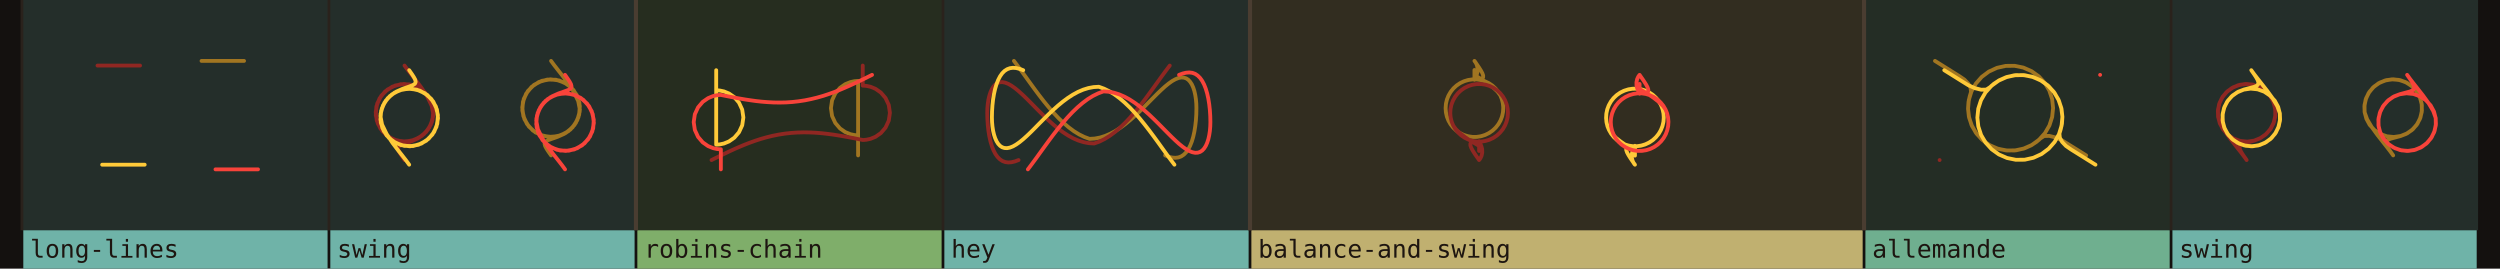
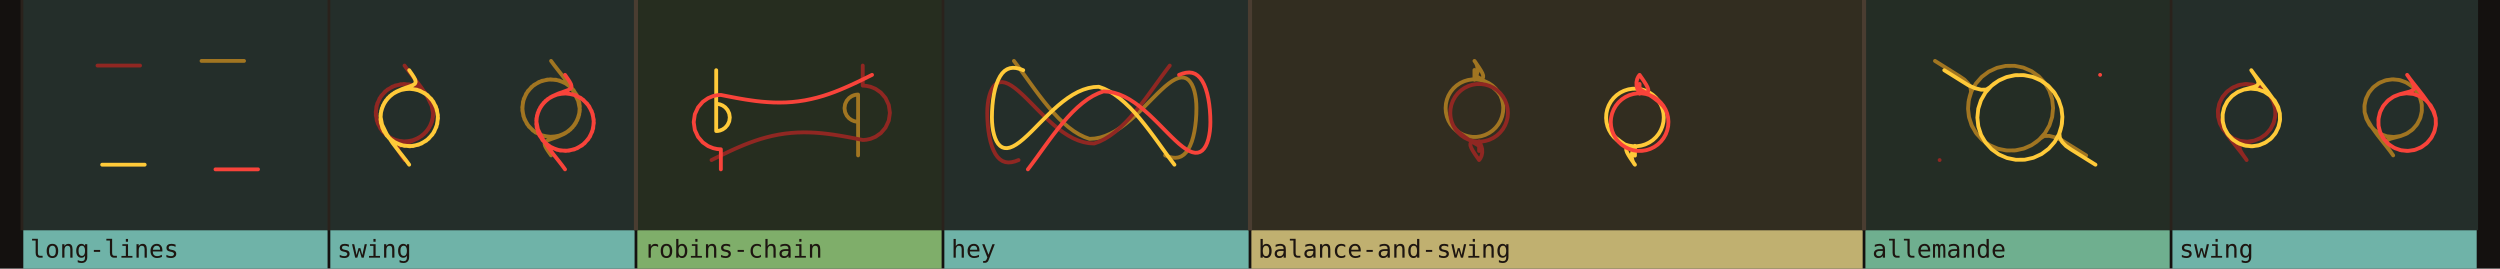
<svg xmlns="http://www.w3.org/2000/svg" viewBox="0 0 912 98" width="912" height="98" role="img">
  <rect width="912" height="98" fill="#14110f" />
  <svg x="8" y="0" width="112" height="84" viewBox="0 0 112 84">
    <rect width="112" height="84" fill="#6fb3a8" fill-opacity="0.18" />
    <path d="M81.03 22.22L80.99 22.22L80.88 22.22L80.7 22.22L80.44 22.22L80.12 22.22L79.72 22.22L79.27 22.22L78.76 22.22L78.2 22.22L77.58 22.22L76.93 22.22L76.24 22.22L75.53 22.22L74.79 22.22L74.04 22.22L73.28 22.22L72.52 22.22L71.76 22.22L71.02 22.22L70.31 22.22L69.62 22.22L68.97 22.22L68.36 22.22L67.79 22.22L67.28 22.22L66.83 22.22L66.44 22.22L66.11 22.22L65.85 22.22L65.67 22.22L65.56 22.22L65.52 22.22L65.56 22.22L65.67 22.22L65.85 22.22L66.11 22.22L66.44 22.22L66.83 22.22L67.28 22.22L67.79 22.22L68.36 22.22L68.97 22.22L69.62 22.22L70.31 22.22L71.02 22.22L71.76 22.22L72.52 22.22L73.28 22.22L74.04 22.22L74.79 22.22L75.53 22.22L76.24 22.22L76.93 22.22L77.58 22.22L78.2 22.22L78.76 22.22L79.27 22.22L79.72 22.22L80.12 22.22L80.44 22.22L80.7 22.22L80.88 22.22L80.99 22.22L81.03 22.22" fill="none" stroke="#a17521" stroke-width="1.4" stroke-linecap="round" stroke-linejoin="round" />
    <path d="M27.57 23.92L27.61 23.92L27.72 23.92L27.91 23.92L28.16 23.92L28.49 23.92L28.88 23.92L29.33 23.92L29.85 23.92L30.41 23.92L31.02 23.92L31.67 23.92L32.36 23.92L33.08 23.92L33.82 23.92L34.57 23.92L35.33 23.92L36.09 23.92L36.84 23.92L37.58 23.92L38.3 23.92L38.99 23.92L39.64 23.92L40.25 23.92L40.81 23.92L41.33 23.92L41.78 23.92L42.17 23.92L42.5 23.92L42.75 23.92L42.94 23.92L43.05 23.92L43.09 23.92L43.05 23.92L42.94 23.92L42.75 23.92L42.5 23.92L42.17 23.92L41.78 23.92L41.33 23.92L40.81 23.92L40.25 23.92L39.64 23.92L38.99 23.92L38.3 23.92L37.58 23.92L36.84 23.92L36.09 23.92L35.33 23.92L34.57 23.92L33.82 23.92L33.08 23.92L32.36 23.92L31.67 23.92L31.02 23.92L30.41 23.92L29.85 23.92L29.33 23.92L28.88 23.92L28.49 23.92L28.16 23.92L27.91 23.92L27.72 23.92L27.61 23.92L27.57 23.92" fill="none" stroke="#902722" stroke-width="1.4" stroke-linecap="round" stroke-linejoin="round" />
    <path d="M29.27 60.08L29.31 60.08L29.42 60.08L29.61 60.08L29.86 60.08L30.19 60.08L30.58 60.08L31.03 60.08L31.54 60.08L32.11 60.08L32.72 60.08L33.37 60.08L34.06 60.08L34.78 60.08L35.51 60.08L36.27 60.08L37.03 60.08L37.79 60.08L38.54 60.08L39.28 60.08L40 60.08L40.68 60.08L41.34 60.08L41.95 60.08L42.51 60.08L43.02 60.08L43.48 60.08L43.87 60.08L44.19 60.08L44.45 60.08L44.63 60.08L44.75 60.08L44.78 60.08L44.75 60.08L44.63 60.08L44.45 60.08L44.19 60.08L43.87 60.08L43.48 60.08L43.02 60.08L42.51 60.08L41.95 60.08L41.34 60.08L40.68 60.08L40 60.08L39.28 60.08L38.54 60.08L37.79 60.08L37.03 60.08L36.27 60.08L35.51 60.08L34.78 60.08L34.06 60.08L33.37 60.08L32.72 60.08L32.11 60.08L31.54 60.08L31.03 60.08L30.58 60.08L30.19 60.08L29.86 60.08L29.61 60.08L29.42 60.08L29.31 60.08L29.27 60.08" fill="none" stroke="#ffca39" stroke-width="1.4" stroke-linecap="round" stroke-linejoin="round" />
    <path d="M86.12 61.78L86.09 61.78L85.97 61.78L85.79 61.78L85.53 61.78L85.21 61.78L84.82 61.78L84.36 61.78L83.85 61.78L83.29 61.78L82.68 61.78L82.02 61.78L81.33 61.78L80.62 61.78L79.88 61.78L79.13 61.78L78.37 61.78L77.61 61.78L76.85 61.78L76.12 61.78L75.4 61.78L74.71 61.78L74.06 61.78L73.45 61.78L72.88 61.78L72.37 61.78L71.92 61.78L71.53 61.78L71.2 61.78L70.94 61.78L70.76 61.78L70.65 61.78L70.61 61.78L70.65 61.78L70.76 61.78L70.94 61.78L71.2 61.78L71.53 61.78L71.92 61.78L72.37 61.78L72.88 61.78L73.45 61.78L74.06 61.78L74.71 61.78L75.4 61.78L76.12 61.78L76.85 61.78L77.61 61.78L78.37 61.78L79.13 61.78L79.88 61.78L80.62 61.78L81.33 61.78L82.02 61.78L82.68 61.78L83.29 61.78L83.85 61.78L84.36 61.78L84.82 61.78L85.21 61.78L85.53 61.78L85.79 61.78L85.97 61.78L86.09 61.78L86.12 61.78" fill="none" stroke="#f8433a" stroke-width="1.4" stroke-linecap="round" stroke-linejoin="round" />
  </svg>
  <path d="M8 0L8 84" stroke="#2a221c" stroke-width="1" fill="none" />
  <svg x="8" y="84" width="112" height="14" viewBox="0 0 112 14">
    <rect x="0.5" width="111" height="14" fill="#6fb3a8" />
    <text x="3" y="10" fill="#1d1510" font-size="9" font-family="ui-monospace, Menlo, monospace">long-lines</text>
  </svg>
  <svg x="120" y="0" width="112" height="84" viewBox="0 0 112 84">
    <rect width="112" height="84" fill="#6fb3a8" fill-opacity="0.18" />
    <path d="M81.03 22.22L81.3 22.59L82.06 23.63L83.31 25.24L85.03 27.42L87.11 30.16L89.24 33.39L90.93 36.88L91.54 40.03L91 42.81L89.58 45.59L87.34 47.87L84.53 49.37L81.4 49.97L78.23 49.59L75.32 48.29L72.93 46.17L71.29 43.43L70.55 40.33L70.77 37.15L71.93 34.18L73.93 31.69L76.58 29.92L79.65 29.03L82.84 29.09L85.86 30.11L88.44 31.98L90.34 34.55L91.38 37.56L91.47 40.75L90.6 43.82L88.85 46.49L86.38 48.51L83.42 49.7L80.24 49.94L77.14 49.23L74.39 47.61L72.25 45.24L70.92 42.34L70.52 39.18L71.08 36.04L72.56 33.21L74.82 30.96L77.65 29.49L80.8 28.94L83.96 29.35L86.85 30.69L89.21 32.84L90.82 35.6L91.52 38.71L91.27 41.89L90.07 44.84L88.11 47.24L85.81 48.83L83.4 49.91L81.29 50.65L79.76 51.21L78.9 51.78L78.65 52.46L78.87 53.3L79.37 54.24L79.97 55.17L80.52 55.96L80.9 56.5L81.03 56.69" fill="none" stroke="#a17521" stroke-width="1.4" stroke-linecap="round" stroke-linejoin="round" />
    <path d="M27.57 23.92L27.84 24.29L28.6 25.32L29.85 26.94L31.58 29.12L33.65 31.86L35.79 35.09L37.47 38.58L38.08 41.73L37.55 44.5L36.12 47.29L33.89 49.57L31.07 51.07L27.94 51.66L24.77 51.29L21.86 49.98L19.48 47.87L17.84 45.13L17.09 42.03L17.31 38.84L18.47 35.87L20.47 33.39L23.13 31.62L26.19 30.72L29.38 30.79L32.4 31.81L34.98 33.68L36.88 36.25L37.92 39.26L38.01 42.45L37.14 45.52L35.4 48.19L32.93 50.21L29.97 51.4L26.79 51.64L23.68 50.92L20.93 49.31L18.79 46.94L17.46 44.04L17.06 40.88L17.62 37.74L19.11 34.91L21.37 32.66L24.2 31.19L27.34 30.63L30.5 31.05L33.4 32.39L35.75 34.54L37.36 37.29L38.07 40.4L37.81 43.58L36.61 46.54L34.65 48.93L32.35 50.53L29.94 51.61L27.83 52.34L26.3 52.91L25.44 53.47L25.19 54.16L25.41 55L25.91 55.94L26.52 56.87L27.07 57.66L27.44 58.19L27.57 58.39" fill="none" stroke="#902722" stroke-width="1.4" stroke-linecap="round" stroke-linejoin="round" />
    <path d="M29.27 60.08L29.01 59.71L28.25 58.68L26.99 57.06L25.27 54.88L23.19 52.14L21.06 48.91L19.37 45.42L18.77 42.27L19.3 39.5L20.73 36.71L22.96 34.43L25.77 32.93L28.91 32.34L32.07 32.71L34.99 34.02L37.37 36.13L39.01 38.87L39.75 41.97L39.53 45.16L38.37 48.13L36.37 50.61L33.72 52.38L30.66 53.28L27.47 53.21L24.44 52.19L21.86 50.32L19.97 47.75L18.92 44.74L18.83 41.55L19.7 38.48L21.45 35.81L23.92 33.79L26.88 32.6L30.06 32.36L33.17 33.08L35.92 34.69L38.06 37.06L39.39 39.96L39.79 43.12L39.22 46.26L37.74 49.09L35.48 51.34L32.65 52.81L29.51 53.37L26.34 52.95L23.45 51.61L21.09 49.46L19.49 46.71L18.78 43.6L19.04 40.42L20.24 37.46L22.19 35.07L24.5 33.47L26.9 32.39L29.02 31.66L30.55 31.09L31.4 30.53L31.65 29.84L31.43 29L30.93 28.06L30.33 27.13L29.78 26.34L29.41 25.81L29.27 25.61" fill="none" stroke="#ffca39" stroke-width="1.4" stroke-linecap="round" stroke-linejoin="round" />
    <path d="M86.12 61.78L85.86 61.41L85.1 60.37L83.85 58.76L82.12 56.58L80.04 53.84L77.91 50.61L76.22 47.12L75.62 43.97L76.15 41.19L77.58 38.41L79.81 36.13L82.62 34.63L85.76 34.03L88.93 34.41L91.84 35.71L94.22 37.83L95.86 40.57L96.61 43.67L96.39 46.85L95.22 49.82L93.22 52.31L90.57 54.08L87.51 54.97L84.32 54.91L81.3 53.89L78.72 52.02L76.82 49.45L75.77 46.44L75.68 43.25L76.55 40.18L78.3 37.51L80.77 35.49L83.73 34.3L86.91 34.06L90.02 34.77L92.77 36.39L94.91 38.76L96.24 41.66L96.64 44.82L96.07 47.96L94.59 50.79L92.33 53.04L89.5 54.51L86.36 55.06L83.2 54.65L80.3 53.31L77.94 51.16L76.34 48.4L75.63 45.29L75.89 42.11L77.09 39.16L79.04 36.76L81.35 35.17L83.76 34.09L85.87 33.35L87.4 32.79L88.25 32.22L88.5 31.54L88.29 30.7L87.79 29.76L87.18 28.83L86.63 28.04L86.26 27.5L86.12 27.31" fill="none" stroke="#f8433a" stroke-width="1.4" stroke-linecap="round" stroke-linejoin="round" />
  </svg>
  <path d="M120 0L120 84" stroke="#2a221c" stroke-width="1" fill="none" />
  <svg x="120" y="84" width="112" height="14" viewBox="0 0 112 14">
    <rect x="0.5" width="111" height="14" fill="#6fb3a8" />
    <text x="3" y="10" fill="#1d1510" font-size="9" font-family="ui-monospace, Menlo, monospace">swing</text>
  </svg>
  <svg x="232" y="0" width="112" height="84" viewBox="0 0 112 84">
    <rect width="112" height="84" fill="#7fae6a" fill-opacity="0.18" />
-     <path d="M81.03 56.69L81.03 56.63L81.03 56.45L81.03 56.16L81.03 55.76L81.03 55.26L81.03 54.68L81.03 54.01L81.03 53.26L81.03 52.45L81.03 51.57L81.03 50.64L81.03 49.65L81.03 48.63L81.03 47.57L81.03 46.48L81.03 45.37L81.03 44.25L81.03 43.12L81.03 41.99L81.03 40.86L81.03 39.76L81.03 38.67L81.03 37.61L81.03 36.58L81.03 35.6L81.03 34.66L81.03 33.79L81.03 32.97L81.03 32.22L81.03 31.55L81.03 30.97L81.03 30.47L81.03 30.08L81.03 29.79L81.03 29.61L81.03 29.54L80.68 29.55L79.7 29.63L78.2 29.96L76.36 30.71L74.43 32.06L72.72 34.05L71.54 36.59L71.12 39.45L71.54 42.32L72.72 44.86L74.43 46.85L76.36 48.19L78.2 48.95L79.7 49.27L80.68 49.36L81.03 49.36L81.03 49.51L81.03 49.91L81.03 50.51L81.03 51.26L81.03 52.12L81.03 53.03L81.03 53.93L81.03 54.79L81.03 55.55L81.03 56.15L81.03 56.55L81.03 56.69" fill="none" stroke="#a17521" stroke-width="1.4" stroke-linecap="round" stroke-linejoin="round" />
+     <path d="M81.03 56.69L81.03 56.63L81.03 56.44L81.03 56.14L81.03 55.74L81.03 55.23L81.03 54.64L81.03 53.97L81.03 53.22L81.03 52.41L81.03 51.54L81.03 50.63L81.03 49.67L81.03 48.68L81.03 47.66L81.03 46.63L81.03 45.59L81.03 44.56L81.03 43.53L81.03 42.51L81.03 41.52L81.03 40.56L81.03 39.65L81.03 38.78L81.03 37.97L81.03 37.22L81.03 36.55L81.03 35.96L81.03 35.45L81.03 35.05L81.03 34.75L81.03 34.56L81.03 34.5L81.03 34.5L81.03 34.5L81.03 34.5L81.03 34.5L80.86 34.5L80.36 34.54L79.61 34.71L78.7 35.08L77.73 35.76L76.88 36.75L76.29 38.02L76.08 39.45L76.29 40.89L76.88 42.16L77.73 43.15L78.7 43.82L79.61 44.2L80.36 44.36L80.86 44.41L81.03 44.41L81.03 44.65L81.03 45.32L81.03 46.33L81.03 47.59L81.03 49.03L81.03 50.55L81.03 52.07L81.03 53.51L81.03 54.77L81.03 55.78L81.03 56.45L81.03 56.69" fill="none" stroke="#a17521" stroke-width="1.4" stroke-linecap="round" stroke-linejoin="round" />
    <path d="M27.57 58.39L27.69 58.33L28.04 58.15L28.61 57.87L29.38 57.49L30.34 57.02L31.48 56.47L32.78 55.84L34.23 55.15L35.82 54.42L37.53 53.67L39.36 52.9L41.3 52.14L43.32 51.41L45.42 50.72L47.59 50.1L49.81 49.55L52.07 49.1L54.36 48.74L56.66 48.49L58.96 48.34L61.25 48.28L63.5 48.32L65.71 48.43L67.85 48.61L69.92 48.84L71.88 49.1L73.74 49.39L75.46 49.68L77.04 49.96L78.46 50.23L79.7 50.46L80.75 50.67L81.59 50.84L82.21 50.96L82.6 51.04L82.73 51.06L83.08 51.06L84.06 50.97L85.56 50.65L87.4 49.89L89.33 48.55L91.04 46.56L92.22 44.01L92.64 41.15L92.22 38.29L91.04 35.75L89.33 33.76L87.4 32.41L85.56 31.65L84.06 31.33L83.08 31.25L82.73 31.24L82.73 31.1L82.73 30.7L82.73 30.1L82.73 29.34L82.73 28.49L82.73 27.58L82.73 26.67L82.73 25.81L82.73 25.06L82.73 24.46L82.73 24.06L82.73 23.92" fill="none" stroke="#902722" stroke-width="1.4" stroke-linecap="round" stroke-linejoin="round" />
-     <path d="M29.27 25.61L29.27 25.67L29.27 25.85L29.27 26.15L29.27 26.54L29.27 27.04L29.27 27.62L29.27 28.29L29.27 29.04L29.27 29.85L29.27 30.73L29.27 31.67L29.27 32.65L29.27 33.68L29.27 34.74L29.27 35.82L29.27 36.93L29.27 38.06L29.27 39.19L29.27 40.32L29.27 41.44L29.27 42.55L29.27 43.64L29.27 44.7L29.27 45.72L29.27 46.7L29.27 47.64L29.27 48.52L29.27 49.33L29.27 50.08L29.27 50.75L29.27 51.33L29.27 51.83L29.27 52.22L29.27 52.52L29.27 52.7L29.27 52.76L29.62 52.75L30.61 52.67L32.1 52.35L33.94 51.59L35.87 50.24L37.58 48.25L38.76 45.71L39.18 42.85L38.76 39.99L37.58 37.44L35.87 35.45L33.94 34.11L32.1 33.35L30.61 33.03L29.62 32.94L29.27 32.94L29.27 32.79L29.27 32.4L29.27 31.79L29.27 31.04L29.27 30.18L29.27 29.28L29.27 28.37L29.27 27.51L29.27 26.76L29.27 26.16L29.27 25.76L29.27 25.61" fill="none" stroke="#ffca39" stroke-width="1.4" stroke-linecap="round" stroke-linejoin="round" />
+     <path d="M29.27 25.61L29.27 25.68L29.27 25.86L29.27 26.16L29.27 26.57L29.27 27.07L29.27 27.66L29.27 28.33L29.27 29.08L29.27 29.89L29.27 30.76L29.27 31.68L29.27 32.63L29.27 33.62L29.27 34.64L29.27 35.67L29.27 36.71L29.27 37.75L29.27 38.78L29.27 39.79L29.27 40.78L29.27 41.74L29.27 42.66L29.27 43.53L29.27 44.34L29.27 45.08L29.27 45.76L29.27 46.35L29.27 46.85L29.27 47.26L29.27 47.55L29.27 47.74L29.27 47.8L29.27 47.8L29.27 47.8L29.27 47.8L29.27 47.8L29.45 47.8L29.94 47.76L30.69 47.6L31.61 47.22L32.57 46.55L33.42 45.55L34.02 44.28L34.23 42.85L34.02 41.42L33.42 40.15L32.57 39.15L31.61 38.48L30.69 38.1L29.94 37.94L29.45 37.9L29.27 37.89L29.27 37.65L29.27 36.98L29.27 35.97L29.27 34.71L29.27 33.27L29.27 31.75L29.27 30.23L29.27 28.8L29.27 27.53L29.27 26.52L29.27 25.85L29.27 25.61" fill="none" stroke="#ffca39" stroke-width="1.4" stroke-linecap="round" stroke-linejoin="round" />
    <path d="M86.12 27.31L86 27.37L85.65 27.54L85.09 27.82L84.32 28.2L83.36 28.68L82.22 29.23L80.92 29.86L79.47 30.54L77.88 31.27L76.16 32.03L74.33 32.8L72.4 33.56L70.38 34.29L68.28 34.98L66.11 35.6L63.89 36.14L61.63 36.6L59.34 36.95L57.04 37.21L54.74 37.36L52.45 37.41L50.2 37.38L47.99 37.26L45.85 37.09L43.78 36.86L41.81 36.59L39.96 36.31L38.24 36.02L36.66 35.74L35.24 35.47L34 35.23L32.95 35.03L32.1 34.86L31.48 34.74L31.1 34.66L30.97 34.64L30.62 34.64L29.63 34.73L28.14 35.05L26.3 35.81L24.37 37.15L22.66 39.14L21.48 41.68L21.06 44.55L21.48 47.41L22.66 49.95L24.37 51.94L26.3 53.29L28.14 54.04L29.63 54.37L30.62 54.45L30.97 54.46L30.97 54.6L30.97 55L30.97 55.6L30.97 56.36L30.97 57.21L30.97 58.12L30.97 59.03L30.97 59.88L30.97 60.64L30.97 61.24L30.97 61.64L30.97 61.78" fill="none" stroke="#f8433a" stroke-width="1.4" stroke-linecap="round" stroke-linejoin="round" />
  </svg>
  <path d="M232 0L232 84" stroke="#2a221c" stroke-width="1" fill="none" />
  <svg x="232" y="84" width="112" height="14" viewBox="0 0 112 14">
    <rect x="0.5" width="111" height="14" fill="#7fae6a" />
    <text x="3" y="10" fill="#1d1510" font-size="9" font-family="ui-monospace, Menlo, monospace">robins-chain</text>
  </svg>
  <svg x="344" y="0" width="112" height="84" viewBox="0 0 112 84">
    <rect width="112" height="84" fill="#6fb3a8" fill-opacity="0.18" />
    <path d="M81.03 56.69L82.35 57.18L83.6 57.48L84.78 57.57L85.88 57.43L86.91 57.05L87.85 56.42L88.71 55.56L89.49 54.46L90.17 53.14L90.78 51.61L91.29 49.89L91.71 48.01L92.03 45.99L92.27 43.87L92.41 41.68L92.45 39.45L92.41 37.81L92.27 36.2L92.03 34.66L91.71 33.23L91.29 31.93L90.78 30.79L90.17 29.85L89.49 29.1L88.71 28.59L87.85 28.31L86.91 28.26L85.88 28.47L84.78 28.91L83.6 29.57L82.35 30.46L81.03 31.53L79.65 32.78L78.2 34.17L76.69 35.68L75.12 37.27L73.5 38.9L71.84 40.55L70.13 42.18L68.38 43.74L66.59 45.21L64.78 46.56L62.93 47.76L61.06 48.77L59.18 49.58L57.28 50.18L55.37 50.54L53.45 50.66L51.54 49.95L49.63 49.01L47.73 47.84L45.85 46.44L43.98 44.84L42.13 43.07L40.32 41.14L38.53 39.08L36.78 36.94L35.07 34.73L33.4 32.5L31.79 30.28L30.22 28.11L28.71 26.02L27.26 24.05L25.88 22.22" fill="none" stroke="#a17521" stroke-width="1.4" stroke-linecap="round" stroke-linejoin="round" />
    <path d="M82.73 23.92L81.34 25.75L79.89 27.72L78.38 29.81L76.82 31.98L75.2 34.2L73.54 36.43L71.83 38.63L70.08 40.78L68.29 42.84L66.47 44.77L64.63 46.54L62.76 48.14L60.87 49.53L58.97 50.71L57.07 51.65L55.15 52.35L53.24 52.23L51.33 51.87L49.43 51.28L47.54 50.47L45.68 49.45L43.83 48.26L42.01 46.91L40.23 45.44L38.48 43.87L36.77 42.25L35.1 40.6L33.48 38.97L31.92 37.38L30.41 35.87L28.96 34.48L27.57 33.23L26.25 32.15L25 31.27L23.83 30.6L22.72 30.16L21.7 29.96L20.76 30L19.9 30.28L19.12 30.8L18.43 31.54L17.83 32.49L17.32 33.63L16.9 34.93L16.57 36.36L16.34 37.9L16.2 39.51L16.15 41.15L16.2 43.38L16.34 45.57L16.57 47.69L16.9 49.7L17.32 51.59L17.83 53.3L18.43 54.84L19.12 56.16L19.9 57.26L20.76 58.12L21.7 58.74L22.72 59.12L23.83 59.27L25 59.18L26.25 58.88L27.57 58.39" fill="none" stroke="#902722" stroke-width="1.4" stroke-linecap="round" stroke-linejoin="round" />
    <path d="M29.27 25.61L27.95 25.12L26.7 24.82L25.52 24.73L24.42 24.88L23.4 25.26L22.45 25.88L21.59 26.74L20.82 27.84L20.13 29.16L19.53 30.7L19.02 32.41L18.6 34.3L18.27 36.31L18.04 38.43L17.9 40.62L17.85 42.85L17.9 44.49L18.04 46.1L18.27 47.64L18.6 49.07L19.02 50.37L19.53 51.51L20.13 52.46L20.82 53.2L21.59 53.72L22.45 54L23.4 54.04L24.42 53.84L25.52 53.4L26.7 52.73L27.95 51.85L29.27 50.77L30.66 49.52L32.11 48.13L33.62 46.62L35.18 45.03L36.8 43.4L38.46 41.75L40.17 40.13L41.92 38.56L43.71 37.09L45.53 35.74L47.37 34.55L49.24 33.53L51.13 32.72L53.03 32.13L54.93 31.77L56.85 31.65L58.76 32.35L60.67 33.29L62.57 34.47L64.46 35.86L66.32 37.46L68.17 39.23L69.99 41.16L71.77 43.22L73.52 45.37L75.23 47.57L76.9 49.8L78.52 52.02L80.08 54.19L81.59 56.28L83.04 58.25L84.43 60.08" fill="none" stroke="#ffca39" stroke-width="1.4" stroke-linecap="round" stroke-linejoin="round" />
    <path d="M30.97 61.78L32.35 59.95L33.8 57.98L35.31 55.89L36.88 53.72L38.5 51.5L40.16 49.27L41.87 47.06L43.62 44.92L45.41 42.86L47.22 40.93L49.07 39.16L50.94 37.56L52.82 36.16L54.72 34.99L56.63 34.05L58.55 33.34L60.46 33.46L62.37 33.82L64.27 34.42L66.15 35.23L68.02 36.24L69.87 37.44L71.68 38.79L73.47 40.26L75.22 41.82L76.93 43.45L78.6 45.1L80.21 46.73L81.78 48.32L83.29 49.83L84.74 51.22L86.12 52.47L87.44 53.54L88.69 54.43L89.87 55.09L90.97 55.53L92 55.74L92.94 55.69L93.8 55.41L94.58 54.9L95.27 54.15L95.87 53.21L96.38 52.07L96.8 50.77L97.12 49.34L97.36 47.8L97.5 46.19L97.55 44.55L97.5 42.32L97.36 40.13L97.12 38.01L96.8 35.99L96.38 34.11L95.87 32.39L95.27 30.86L94.58 29.54L93.8 28.44L92.94 27.58L92 26.95L90.97 26.57L89.87 26.43L88.69 26.52L87.44 26.82L86.12 27.31" fill="none" stroke="#f8433a" stroke-width="1.4" stroke-linecap="round" stroke-linejoin="round" />
  </svg>
  <path d="M344 0L344 84" stroke="#2a221c" stroke-width="1" fill="none" />
  <svg x="344" y="84" width="112" height="14" viewBox="0 0 112 14">
    <rect x="0.5" width="111" height="14" fill="#6fb3a8" />
    <text x="3" y="10" fill="#1d1510" font-size="9" font-family="ui-monospace, Menlo, monospace">hey</text>
  </svg>
  <svg x="456" y="0" width="224" height="84" viewBox="0 0 224 84">
    <rect width="224" height="84" fill="#c0b070" fill-opacity="0.18" />
    <path d="M81.88 22.22L82.02 22.38L82.37 22.89L82.77 23.76L83.02 24.93L83 26.2L82.7 27.27L82.36 28.11L82.08 28.72L81.91 29.05L81.88 29.11L81.88 29.11L81.88 29.11L81.88 29.11L81.88 29.08L81.88 28.77L81.88 28.22L81.88 27.53L81.88 26.78L81.88 26.11L81.88 25.66L81.88 25.53L81.88 25.53L81.88 25.53L81.88 25.53L81.88 25.53L81.88 25.53L81.88 25.53L81.88 25.53L81.88 25.82L81.88 26.46L81.88 27.1L81.88 27.39L82.14 27.54L82.86 27.96L83.97 28.62L85.41 29.52L87.07 30.66L88.79 32L90.32 33.45L91.31 34.79L91.84 36.09L92.23 37.59L92.39 39.16L92.32 40.74L92.01 42.29L91.47 43.77L90.72 45.16L89.76 46.42L88.63 47.52L87.35 48.44L85.94 49.16L84.44 49.66L82.88 49.93L81.3 49.96L79.74 49.75L78.22 49.32L76.78 48.66L75.46 47.79L74.29 46.74L73.28 45.52L72.47 44.16L71.87 42.7L71.5 41.17L71.36 39.59L71.46 38.02L71.79 36.47L72.35 34.99L73.13 33.62L74.1 32.37L75.25 31.29L76.54 30.39L77.96 29.69L79.47 29.21L81.03 28.97L82.61 28.96L84.17 29.19L85.68 29.65L87.11 30.33L88.42 31.21L89.58 32.29L90.56 33.52L91.35 34.89L91.93 36.36L92.28 37.9L92.4 39.47L92.27 41.05L91.92 42.59L91.34 44.06L90.54 45.42L89.55 46.65L88.38 47.72L87.07 48.6L85.65 49.28L84.13 49.73L82.57 49.95L80.99 49.94L79.43 49.68L77.92 49.2L76.51 48.5L75.21 47.59L74.07 46.51L73.1 45.26L72.33 43.88L71.78 42.4L71.45 40.85L71.36 39.28L71.5 37.7L71.88 36.17L72.49 34.71L73.3 33.36L74.31 32.14L75.49 31.09L76.82 30.23L78.26 29.58L79.78 29.15L81.3 28.95L82.68 28.96L83.83 28.91L84.64 28.67L85.04 28.22L85.06 27.55L84.76 26.7L84.23 25.72L83.59 24.7L82.94 23.74L82.39 22.94L82.01 22.41L81.88 22.22" fill="none" stroke="#a17521" stroke-width="1.4" stroke-linecap="round" stroke-linejoin="round" />
    <path d="M83.57 58.39L83.72 58.22L84.07 57.72L84.47 56.85L84.72 55.67L84.69 54.4L84.4 53.34L84.06 52.49L83.77 51.89L83.6 51.55L83.57 51.49L83.57 51.49L83.57 51.49L83.57 51.49L83.57 51.52L83.57 51.83L83.57 52.39L83.57 53.07L83.57 53.83L83.57 54.49L83.57 54.95L83.57 55.07L83.57 55.07L83.57 55.07L83.57 55.07L83.57 55.07L83.57 55.07L83.57 55.07L83.57 55.07L83.57 54.78L83.57 54.14L83.57 53.51L83.57 53.22L83.31 53.07L82.59 52.65L81.48 51.98L80.04 51.08L78.38 49.95L76.66 48.61L75.13 47.16L74.14 45.81L73.61 44.52L73.22 43.02L73.06 41.45L73.13 39.87L73.44 38.32L73.98 36.83L74.74 35.45L75.69 34.19L76.82 33.09L78.11 32.17L79.51 31.45L81.01 30.95L82.57 30.68L84.15 30.65L85.71 30.85L87.23 31.29L88.67 31.95L89.99 32.81L91.17 33.87L92.17 35.09L92.98 36.44L93.58 37.91L93.95 39.44L94.09 41.01L93.99 42.59L93.66 44.13L93.1 45.61L92.33 46.99L91.35 48.23L90.21 49.32L88.91 50.22L87.49 50.92L85.98 51.39L84.42 51.64L82.84 51.65L81.28 51.42L79.77 50.96L78.34 50.28L77.03 49.39L75.87 48.32L74.89 47.09L74.1 45.72L73.52 44.25L73.17 42.71L73.05 41.13L73.18 39.56L73.53 38.02L74.12 36.55L74.91 35.18L75.9 33.95L77.07 32.89L78.38 32L79.81 31.33L81.32 30.88L82.88 30.65L84.46 30.67L86.02 30.92L87.53 31.4L88.94 32.1L90.24 33.01L91.38 34.1L92.35 35.35L93.12 36.73L93.67 38.21L94 39.75L94.09 41.33L93.95 42.9L93.57 44.44L92.96 45.9L92.15 47.25L91.14 48.46L89.96 49.51L88.63 50.38L87.19 51.03L85.67 51.46L84.16 51.65L82.77 51.65L81.62 51.7L80.82 51.94L80.41 52.39L80.4 53.06L80.7 53.91L81.22 54.89L81.86 55.91L82.51 56.87L83.07 57.66L83.44 58.19L83.57 58.39" fill="none" stroke="#902722" stroke-width="1.4" stroke-linecap="round" stroke-linejoin="round" />
    <path d="M140.43 60.08L140.28 59.92L139.93 59.42L139.53 58.55L139.28 57.37L139.31 56.1L139.6 55.03L139.94 54.19L140.23 53.58L140.4 53.25L140.43 53.19L140.43 53.19L140.43 53.19L140.43 53.19L140.43 53.22L140.43 53.53L140.43 54.08L140.43 54.77L140.43 55.52L140.43 56.19L140.43 56.64L140.43 56.77L140.43 56.77L140.43 56.77L140.43 56.77L140.43 56.77L140.43 56.77L140.43 56.77L140.43 56.77L140.43 56.48L140.43 55.84L140.43 55.2L140.43 54.91L140.16 54.76L139.44 54.34L138.33 53.68L136.89 52.78L135.23 51.64L133.51 50.3L131.99 48.85L131 47.51L130.46 46.22L130.07 44.72L129.91 43.14L129.98 41.57L130.29 40.02L130.83 38.53L131.59 37.14L132.54 35.88L133.67 34.78L134.96 33.86L136.36 33.14L137.86 32.65L139.42 32.38L141 32.34L142.57 32.55L144.08 32.99L145.52 33.64L146.84 34.51L148.02 35.57L149.02 36.78L149.83 38.14L150.43 39.6L150.81 41.14L150.94 42.71L150.85 44.29L150.51 45.83L149.95 47.31L149.18 48.69L148.2 49.93L147.06 51.02L145.76 51.92L144.34 52.61L142.83 53.09L141.27 53.33L139.69 53.34L138.13 53.11L136.62 52.66L135.19 51.97L133.89 51.09L132.73 50.02L131.74 48.78L130.95 47.41L130.37 45.94L130.02 44.4L129.91 42.83L130.03 41.25L130.38 39.71L130.97 38.25L131.76 36.88L132.75 35.65L133.92 34.58L135.23 33.7L136.66 33.03L138.17 32.57L139.74 32.35L141.31 32.37L142.87 32.62L144.38 33.1L145.79 33.8L147.09 34.71L148.23 35.8L149.2 37.05L149.97 38.43L150.52 39.9L150.85 41.45L150.94 43.03L150.8 44.6L150.42 46.13L149.81 47.59L149 48.95L147.99 50.16L146.81 51.21L145.48 52.07L144.05 52.73L142.53 53.16L141.01 53.35L139.63 53.34L138.47 53.39L137.67 53.63L137.27 54.08L137.25 54.75L137.55 55.61L138.07 56.58L138.71 57.6L139.36 58.56L139.92 59.36L140.29 59.89L140.43 60.08" fill="none" stroke="#ffca39" stroke-width="1.4" stroke-linecap="round" stroke-linejoin="round" />
    <path d="M142.12 27.31L141.98 27.47L141.63 27.98L141.23 28.85L140.98 30.02L141 31.29L141.3 32.36L141.64 33.2L141.92 33.81L142.09 34.15L142.12 34.2L142.12 34.2L142.12 34.2L142.12 34.2L142.12 34.17L142.12 33.86L142.12 33.31L142.12 32.62L142.12 31.87L142.12 31.2L142.12 30.75L142.12 30.62L142.12 30.62L142.12 30.62L142.12 30.62L142.12 30.62L142.12 30.62L142.12 30.62L142.12 30.62L142.12 30.91L142.12 31.55L142.12 32.19L142.12 32.48L142.38 32.63L143.11 33.05L144.22 33.71L145.65 34.61L147.31 35.75L149.03 37.09L150.56 38.54L151.55 39.88L152.09 41.18L152.48 42.68L152.64 44.25L152.56 45.83L152.25 47.38L151.72 48.86L150.96 50.25L150.01 51.51L148.88 52.61L147.59 53.53L146.18 54.25L144.69 54.75L143.13 55.02L141.55 55.05L139.98 54.85L138.46 54.41L137.03 53.75L135.71 52.88L134.53 51.83L133.53 50.61L132.72 49.25L132.12 47.79L131.74 46.26L131.6 44.68L131.7 43.11L132.04 41.56L132.6 40.09L133.37 38.71L134.34 37.46L135.49 36.38L136.79 35.48L138.21 34.78L139.71 34.31L141.27 34.06L142.85 34.05L144.42 34.28L145.93 34.74L147.35 35.42L148.66 36.31L149.82 37.38L150.81 38.61L151.6 39.98L152.18 41.45L152.53 42.99L152.64 44.57L152.52 46.14L152.16 47.68L151.58 49.15L150.79 50.51L149.79 51.74L148.63 52.81L147.32 53.69L145.89 54.37L144.38 54.82L142.81 55.04L141.23 55.03L139.67 54.78L138.17 54.29L136.75 53.59L135.46 52.69L134.32 51.6L133.35 50.35L132.58 48.97L132.02 47.49L131.7 45.94L131.6 44.37L131.75 42.79L132.13 41.26L132.73 39.8L133.55 38.45L134.56 37.23L135.74 36.18L137.06 35.32L138.5 34.67L140.02 34.24L141.54 34.04L142.92 34.05L144.08 34L144.88 33.76L145.28 33.31L145.3 32.64L145 31.79L144.48 30.81L143.83 29.79L143.19 28.83L142.63 28.04L142.26 27.5L142.12 27.31" fill="none" stroke="#f8433a" stroke-width="1.4" stroke-linecap="round" stroke-linejoin="round" />
  </svg>
  <path d="M456 0L456 84" stroke="#2a221c" stroke-width="1" fill="none" />
  <svg x="456" y="84" width="224" height="14" viewBox="0 0 224 14">
    <rect x="0.5" width="223" height="14" fill="#c0b070" />
    <text x="3" y="10" fill="#1d1510" font-size="9" font-family="ui-monospace, Menlo, monospace">balance-and-swing</text>
  </svg>
  <svg x="680" y="0" width="112" height="84" viewBox="0 0 112 84">
    <rect width="112" height="84" fill="#6faf8f" fill-opacity="0.18" />
    <path d="M25.88 22.22L26.25 22.45L27.27 23.09L28.79 24.04L30.64 25.19L32.67 26.47L34.74 27.76L36.63 29.05L38.04 30.53L38.87 32.05L39.03 33.55L38.55 35.16L38.11 37.19L37.94 39.67L38.25 42.55L39.22 45.63L40.82 48.46L42.98 50.9L45.61 52.83L48.57 54.18L51.75 54.87L55.01 54.89L58.2 54.22L61.18 52.91L63.82 51L66 48.58L67.63 45.76L68.63 42.66L68.97 39.42L68.62 36.18L67.6 33.08L65.96 30.27L63.76 27.86L61.12 25.97L58.13 24.66L54.94 24.01L51.68 24.04L48.5 24.75L45.54 26.11L42.93 28.06L40.78 30.51L39.19 33.35L38.23 36.46L37.94 39.71L38.34 42.94L39.4 46.02L41.08 48.81L43.31 51.19L45.98 53.05L48.99 54.31L52.19 54.91L55.44 54.84L58.49 54.13L60.98 53.02L62.92 51.74L64.37 50.48L65.69 49.62L67.56 49.57L69.86 50.15L72.35 51.28L74.8 52.8L77.15 54.26L79.14 55.5L80.52 56.37L81.03 56.69" fill="none" stroke="#a17521" stroke-width="1.4" stroke-linecap="round" stroke-linejoin="round" />
    <path d="M27.57 58.39L27.57 58.39L27.57 58.39L27.57 58.39L27.57 58.39L27.57 58.39L27.57 58.39L27.57 58.39L27.57 58.39L27.57 58.39L27.57 58.39L27.57 58.39L27.57 58.39L27.57 58.39L27.57 58.39L27.57 58.39L27.57 58.39L27.57 58.39L27.57 58.39L27.57 58.39L27.57 58.39L27.57 58.39L27.57 58.39L27.57 58.39L27.57 58.39L27.57 58.39L27.57 58.39L27.57 58.39L27.57 58.39L27.57 58.39L27.57 58.39L27.57 58.39L27.57 58.39L27.57 58.39L27.57 58.39L27.57 58.39L27.57 58.39L27.57 58.39L27.57 58.39L27.57 58.39L27.57 58.39L27.57 58.39L27.57 58.39L27.57 58.39L27.57 58.39L27.57 58.39L27.57 58.39L27.57 58.39L27.57 58.39L27.57 58.39L27.57 58.39L27.57 58.39L27.57 58.39L27.57 58.39L27.57 58.39L27.57 58.39L27.57 58.39L27.57 58.39L27.57 58.39L27.57 58.39L27.57 58.39L27.57 58.39L27.57 58.39L27.57 58.39L27.57 58.39" fill="none" stroke="#902722" stroke-width="1.4" stroke-linecap="round" stroke-linejoin="round" />
    <path d="M84.43 60.08L84.05 59.85L83.03 59.21L81.52 58.27L79.67 57.11L77.63 55.84L75.56 54.55L73.67 53.25L72.26 51.77L71.43 50.25L71.27 48.75L71.75 47.14L72.2 45.11L72.36 42.63L72.05 39.75L71.08 36.68L69.48 33.84L67.32 31.4L64.7 29.47L61.73 28.12L58.55 27.43L55.29 27.41L52.1 28.08L49.12 29.4L46.48 31.31L44.3 33.73L42.67 36.55L41.67 39.65L41.34 42.89L41.69 46.12L42.7 49.22L44.35 52.03L46.54 54.44L49.19 56.34L52.17 57.64L55.37 58.29L58.62 58.26L61.8 57.55L64.76 56.19L67.37 54.24L69.52 51.79L71.11 48.95L72.07 45.84L72.36 42.59L71.96 39.36L70.9 36.28L69.22 33.49L66.99 31.11L64.32 29.25L61.32 27.99L58.12 27.39L54.86 27.46L51.81 28.18L49.32 29.29L47.38 30.56L45.94 31.82L44.61 32.68L42.75 32.73L40.44 32.16L37.95 31.03L35.5 29.51L33.16 28.04L31.17 26.8L29.79 25.94L29.27 25.61" fill="none" stroke="#ffca39" stroke-width="1.4" stroke-linecap="round" stroke-linejoin="round" />
    <path d="M86.12 27.31L86.12 27.31L86.12 27.31L86.12 27.31L86.12 27.31L86.12 27.31L86.12 27.31L86.12 27.31L86.12 27.31L86.12 27.31L86.12 27.31L86.12 27.31L86.12 27.31L86.12 27.31L86.12 27.31L86.12 27.31L86.12 27.31L86.12 27.31L86.12 27.31L86.12 27.31L86.12 27.31L86.12 27.31L86.12 27.31L86.12 27.31L86.12 27.31L86.12 27.31L86.12 27.31L86.12 27.31L86.12 27.31L86.12 27.31L86.12 27.31L86.12 27.31L86.12 27.31L86.12 27.31L86.12 27.31L86.12 27.31L86.12 27.31L86.12 27.31L86.12 27.31L86.12 27.31L86.12 27.31L86.12 27.31L86.12 27.31L86.12 27.31L86.12 27.31L86.12 27.31L86.12 27.31L86.12 27.31L86.12 27.31L86.12 27.31L86.12 27.31L86.12 27.31L86.12 27.31L86.12 27.31L86.12 27.31L86.12 27.31L86.12 27.31L86.12 27.31L86.12 27.31L86.12 27.31L86.12 27.31L86.12 27.31L86.12 27.31L86.12 27.31L86.12 27.31" fill="none" stroke="#f8433a" stroke-width="1.4" stroke-linecap="round" stroke-linejoin="round" />
  </svg>
  <path d="M680 0L680 84" stroke="#2a221c" stroke-width="1" fill="none" />
  <svg x="680" y="84" width="112" height="14" viewBox="0 0 112 14">
    <rect x="0.5" width="111" height="14" fill="#6faf8f" />
    <text x="3" y="10" fill="#1d1510" font-size="9" font-family="ui-monospace, Menlo, monospace">allemande</text>
  </svg>
  <svg x="792" y="0" width="112" height="84" viewBox="0 0 112 84">
    <rect width="112" height="84" fill="#6fb3a8" fill-opacity="0.18" />
    <path d="M81.03 56.69L80.77 56.32L80.02 55.29L78.82 53.73L77.21 51.68L75.28 49.22L73.26 46.43L71.54 43.54L70.63 41.01L70.54 38.75L71 36.28L72.06 33.96L73.65 31.96L75.68 30.4L78.02 29.38L80.54 28.95L83.09 29.14L85.51 29.94L87.68 31.3L89.45 33.14L90.72 35.36L91.42 37.82L91.51 40.37L90.98 42.87L89.86 45.17L88.23 47.13L86.16 48.64L83.8 49.6L81.27 49.97L78.72 49.72L76.32 48.86L74.19 47.44L72.46 45.56L71.25 43.31L70.6 40.84L70.58 38.28L71.17 35.8L72.34 33.53L74.03 31.61L76.13 30.15L78.51 29.24L81.05 28.93L83.59 29.25L85.97 30.17L88.07 31.63L89.74 33.56L90.91 35.84L91.49 38.32L91.45 40.88L90.8 43.35L89.58 45.59L87.84 47.47L85.78 48.84L83.68 49.64L81.7 50.17L80.08 50.6L79 51.06L78.48 51.63L78.45 52.37L78.79 53.26L79.35 54.23L79.97 55.17L80.52 55.96L80.9 56.5L81.03 56.69" fill="none" stroke="#a17521" stroke-width="1.4" stroke-linecap="round" stroke-linejoin="round" />
    <path d="M27.57 58.39L27.31 58.01L26.56 56.99L25.37 55.43L23.75 53.38L21.82 50.92L19.8 48.13L18.08 45.24L17.17 42.71L17.08 40.44L17.54 37.98L18.61 35.65L20.2 33.65L22.22 32.1L24.56 31.07L27.08 30.64L29.63 30.83L32.06 31.64L34.22 33L35.99 34.84L37.26 37.06L37.97 39.51L38.05 42.07L37.52 44.57L36.41 46.87L34.77 48.83L32.71 50.33L30.34 51.3L27.81 51.67L25.27 51.41L22.86 50.56L20.73 49.14L19.01 47.26L17.79 45.01L17.15 42.54L17.12 39.98L17.71 37.49L18.88 35.22L20.57 33.3L22.67 31.85L25.06 30.94L27.59 30.63L30.13 30.95L32.52 31.86L34.61 33.33L36.29 35.26L37.45 37.53L38.03 40.02L38 42.58L37.35 45.05L36.12 47.29L34.39 49.17L32.32 50.54L30.23 51.34L28.24 51.86L26.62 52.3L25.54 52.75L25.02 53.33L24.99 54.07L25.34 54.96L25.89 55.93L26.51 56.87L27.07 57.66L27.44 58.19L27.57 58.39" fill="none" stroke="#902722" stroke-width="1.4" stroke-linecap="round" stroke-linejoin="round" />
    <path d="M29.27 25.61L29.54 25.99L30.28 27.01L31.48 28.57L33.09 30.62L35.03 33.08L37.05 35.87L38.77 38.76L39.68 41.29L39.77 43.56L39.3 46.02L38.24 48.35L36.65 50.35L34.62 51.9L32.28 52.93L29.76 53.36L27.22 53.17L24.79 52.36L22.63 51L20.86 49.16L19.58 46.94L18.88 44.49L18.79 41.93L19.32 39.43L20.44 37.13L22.08 35.17L24.14 33.67L26.51 32.7L29.04 32.33L31.58 32.59L33.98 33.44L36.11 34.86L37.84 36.74L39.06 38.99L39.7 41.46L39.73 44.02L39.13 46.51L37.96 48.78L36.28 50.7L34.18 52.15L31.79 53.06L29.25 53.37L26.72 53.05L24.33 52.14L22.24 50.67L20.56 48.74L19.39 46.47L18.81 43.98L18.85 41.42L19.5 38.95L20.73 36.71L22.46 34.83L24.52 33.46L26.62 32.66L28.6 32.14L30.22 31.7L31.31 31.25L31.82 30.67L31.85 29.93L31.51 29.04L30.95 28.07L30.33 27.13L29.78 26.34L29.41 25.81L29.27 25.61" fill="none" stroke="#ffca39" stroke-width="1.4" stroke-linecap="round" stroke-linejoin="round" />
    <path d="M86.12 27.31L86.39 27.68L87.13 28.71L88.33 30.27L89.95 32.32L91.88 34.78L93.9 37.57L95.62 40.46L96.53 42.99L96.62 45.25L96.15 47.72L95.09 50.04L93.5 52.04L91.48 53.6L89.13 54.62L86.62 55.05L84.07 54.86L81.64 54.06L79.48 52.7L77.71 50.86L76.43 48.64L75.73 46.18L75.64 43.63L76.17 41.13L77.29 38.83L78.93 36.87L80.99 35.36L83.36 34.4L85.89 34.03L88.43 34.28L90.84 35.14L92.96 36.56L94.69 38.44L95.91 40.69L96.55 43.16L96.58 45.72L95.99 48.2L94.81 50.47L93.13 52.39L91.03 53.85L88.64 54.76L86.1 55.07L83.57 54.75L81.18 53.83L79.09 52.37L77.41 50.44L76.25 48.16L75.66 45.68L75.7 43.12L76.35 40.65L77.58 38.41L79.31 36.53L81.37 35.16L83.47 34.36L85.46 33.83L87.07 33.4L88.16 32.94L88.68 32.37L88.7 31.63L88.36 30.74L87.81 29.77L87.18 28.83L86.63 28.04L86.26 27.5L86.12 27.31" fill="none" stroke="#f8433a" stroke-width="1.4" stroke-linecap="round" stroke-linejoin="round" />
  </svg>
  <path d="M792 0L792 84" stroke="#2a221c" stroke-width="1" fill="none" />
  <svg x="792" y="84" width="112" height="14" viewBox="0 0 112 14">
    <rect x="0.5" width="111" height="14" fill="#6fb3a8" />
    <text x="3" y="10" fill="#1d1510" font-size="9" font-family="ui-monospace, Menlo, monospace">swing</text>
  </svg>
  <path d="M232 0L232 84" stroke="#4a3d31" stroke-width="1.5" fill="none" />
  <path d="M456 0L456 84" stroke="#4a3d31" stroke-width="1.5" fill="none" />
  <path d="M680 0L680 84" stroke="#4a3d31" stroke-width="1.5" fill="none" />
</svg>
